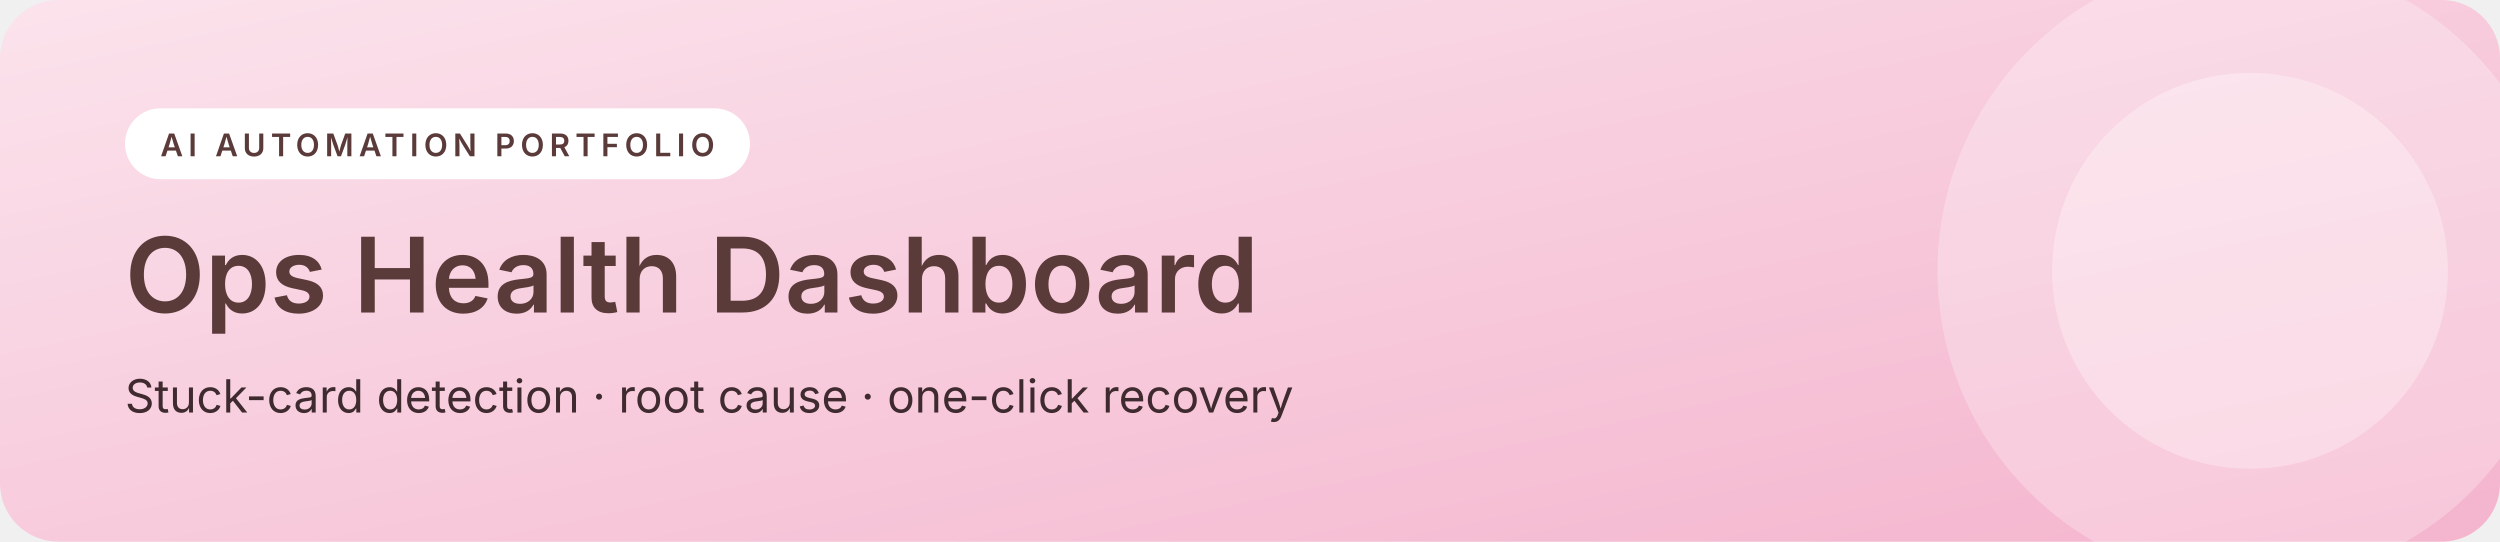
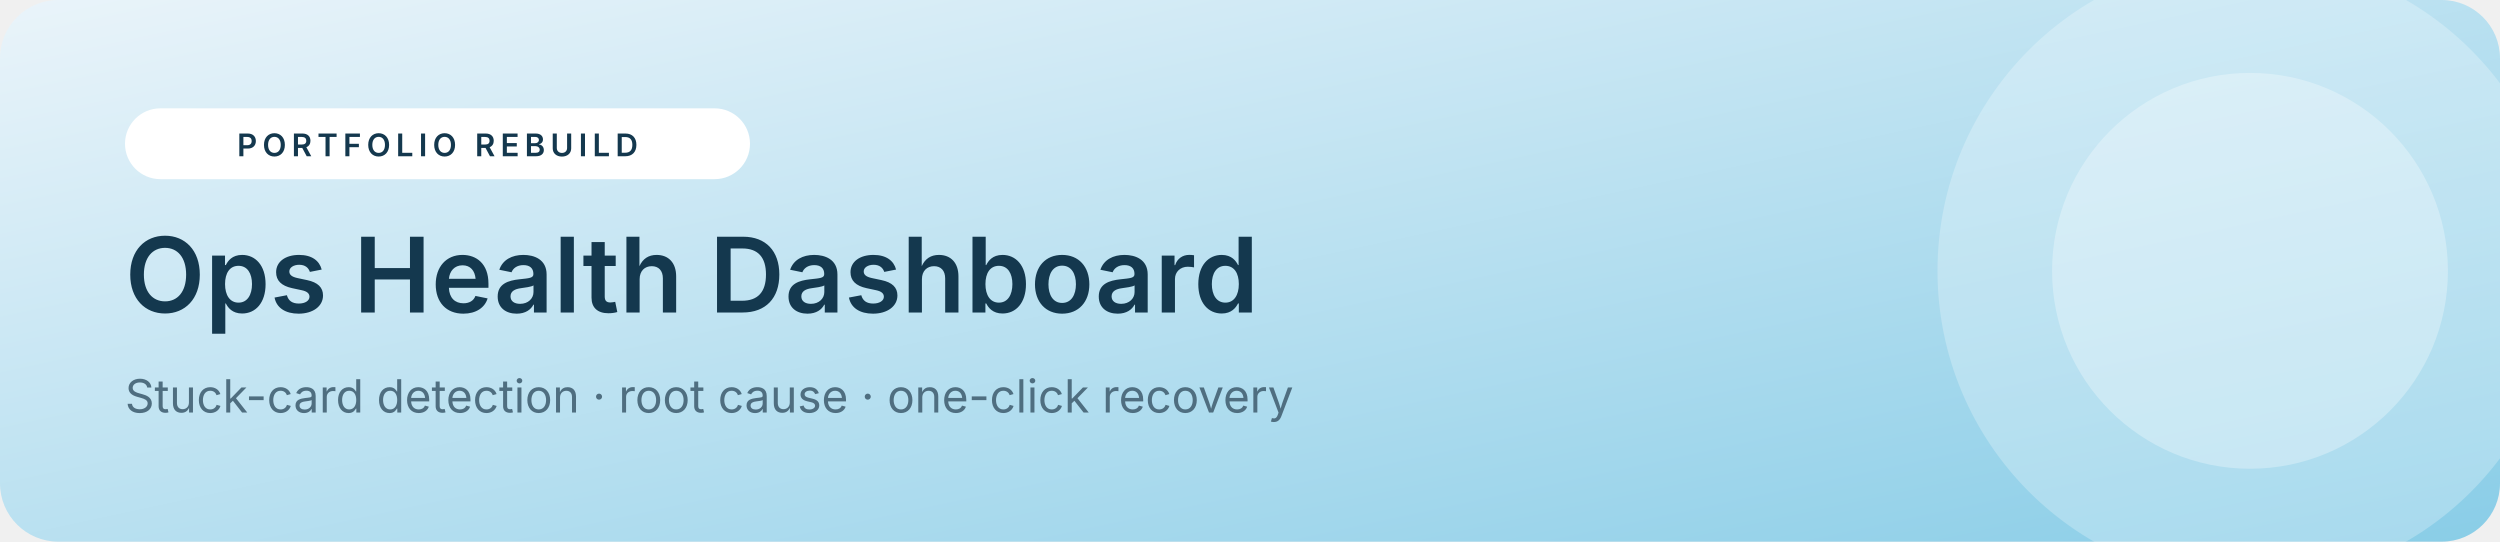
<svg xmlns="http://www.w3.org/2000/svg" width="1200" height="260" viewBox="0 0 1200 260">
  <defs>
    <linearGradient id="g" x1="0" y1="0" x2="1" y2="1">
-       <stop offset="0" stop-color="#FBE3EC" />
-       <stop offset="1" stop-color="#F4B4CD" />
+       <stop offset="0" stop-color="#EAF4FA" />
+       <stop offset="1" stop-color="#89CDE7" />
    </linearGradient>
  </defs>
  <rect width="1200" height="260" rx="28" fill="url(#g)" />
  <circle cx="1080" cy="130" r="150" fill="#FFFFFF" opacity="0.25" />
  <circle cx="1080" cy="130" r="95" fill="#FFFFFF" opacity="0.3" />
  <rect x="60" y="52" width="300" height="34" rx="17" fill="#FFFFFF" />
-   <text x="210" y="75" text-anchor="middle" font-family="Inter,'DM Sans',Arial,sans-serif" font-size="15" font-weight="600" letter-spacing="2.5" fill="#5B3A3A">AI AUTOMATION PORTFOLIO</text>
-   <text x="60" y="150" font-family="Inter,'DM Sans',Arial,sans-serif" font-size="50" font-weight="600" fill="#5B3A3A">Ops Health Dashboard</text>
-   <text x="60" y="198" font-family="Inter,'DM Sans',Arial,sans-serif" font-size="22" fill="#3E2A2F">Stuck-card detection · root cause · one-click recovery</text>
+   <text x="210" y="75" text-anchor="middle" font-family="Inter,'DM Sans',Arial,sans-serif" font-size="15" font-weight="600" letter-spacing="2.5" fill="#14384E">PORTFOLIO REBUILD</text>
+   <text x="60" y="150" font-family="Inter,'DM Sans',Arial,sans-serif" font-size="50" font-weight="600" fill="#14384E">Ops Health Dashboard</text>
+   <text x="60" y="198" font-family="Inter,'DM Sans',Arial,sans-serif" font-size="22" fill="#4F6E80">Stuck-card detection · root cause · one-click recovery</text>
</svg>
